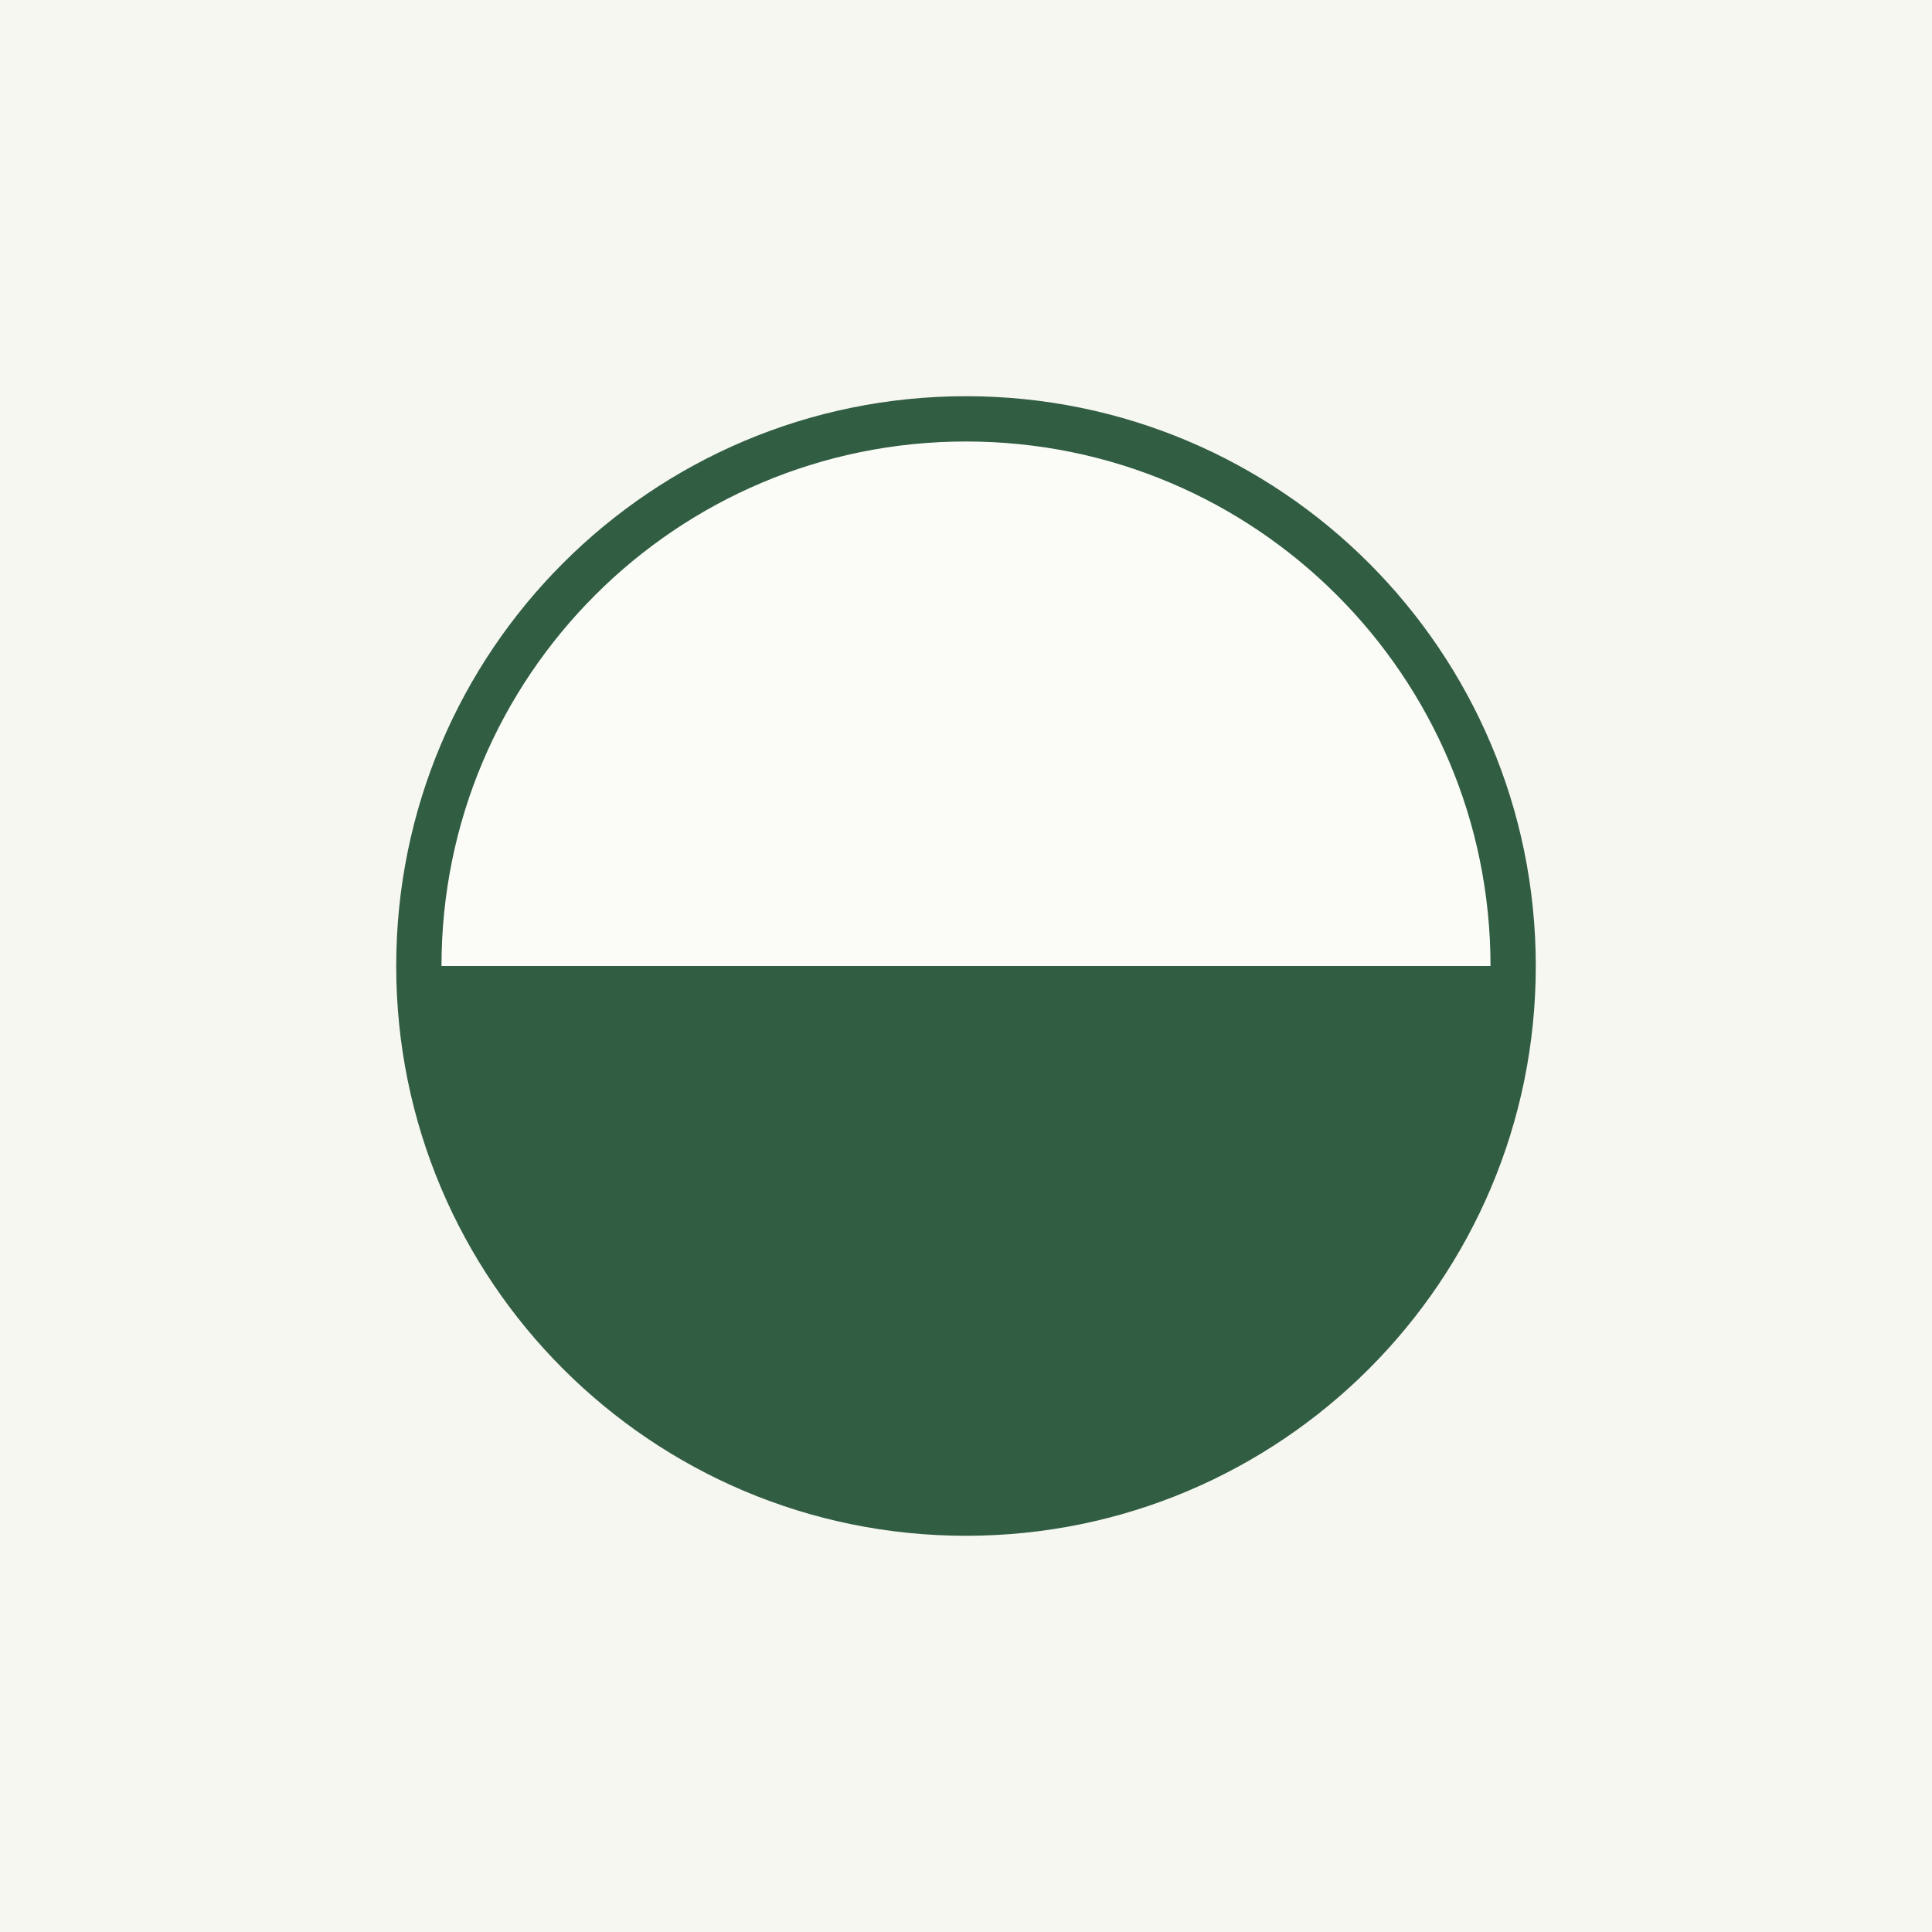
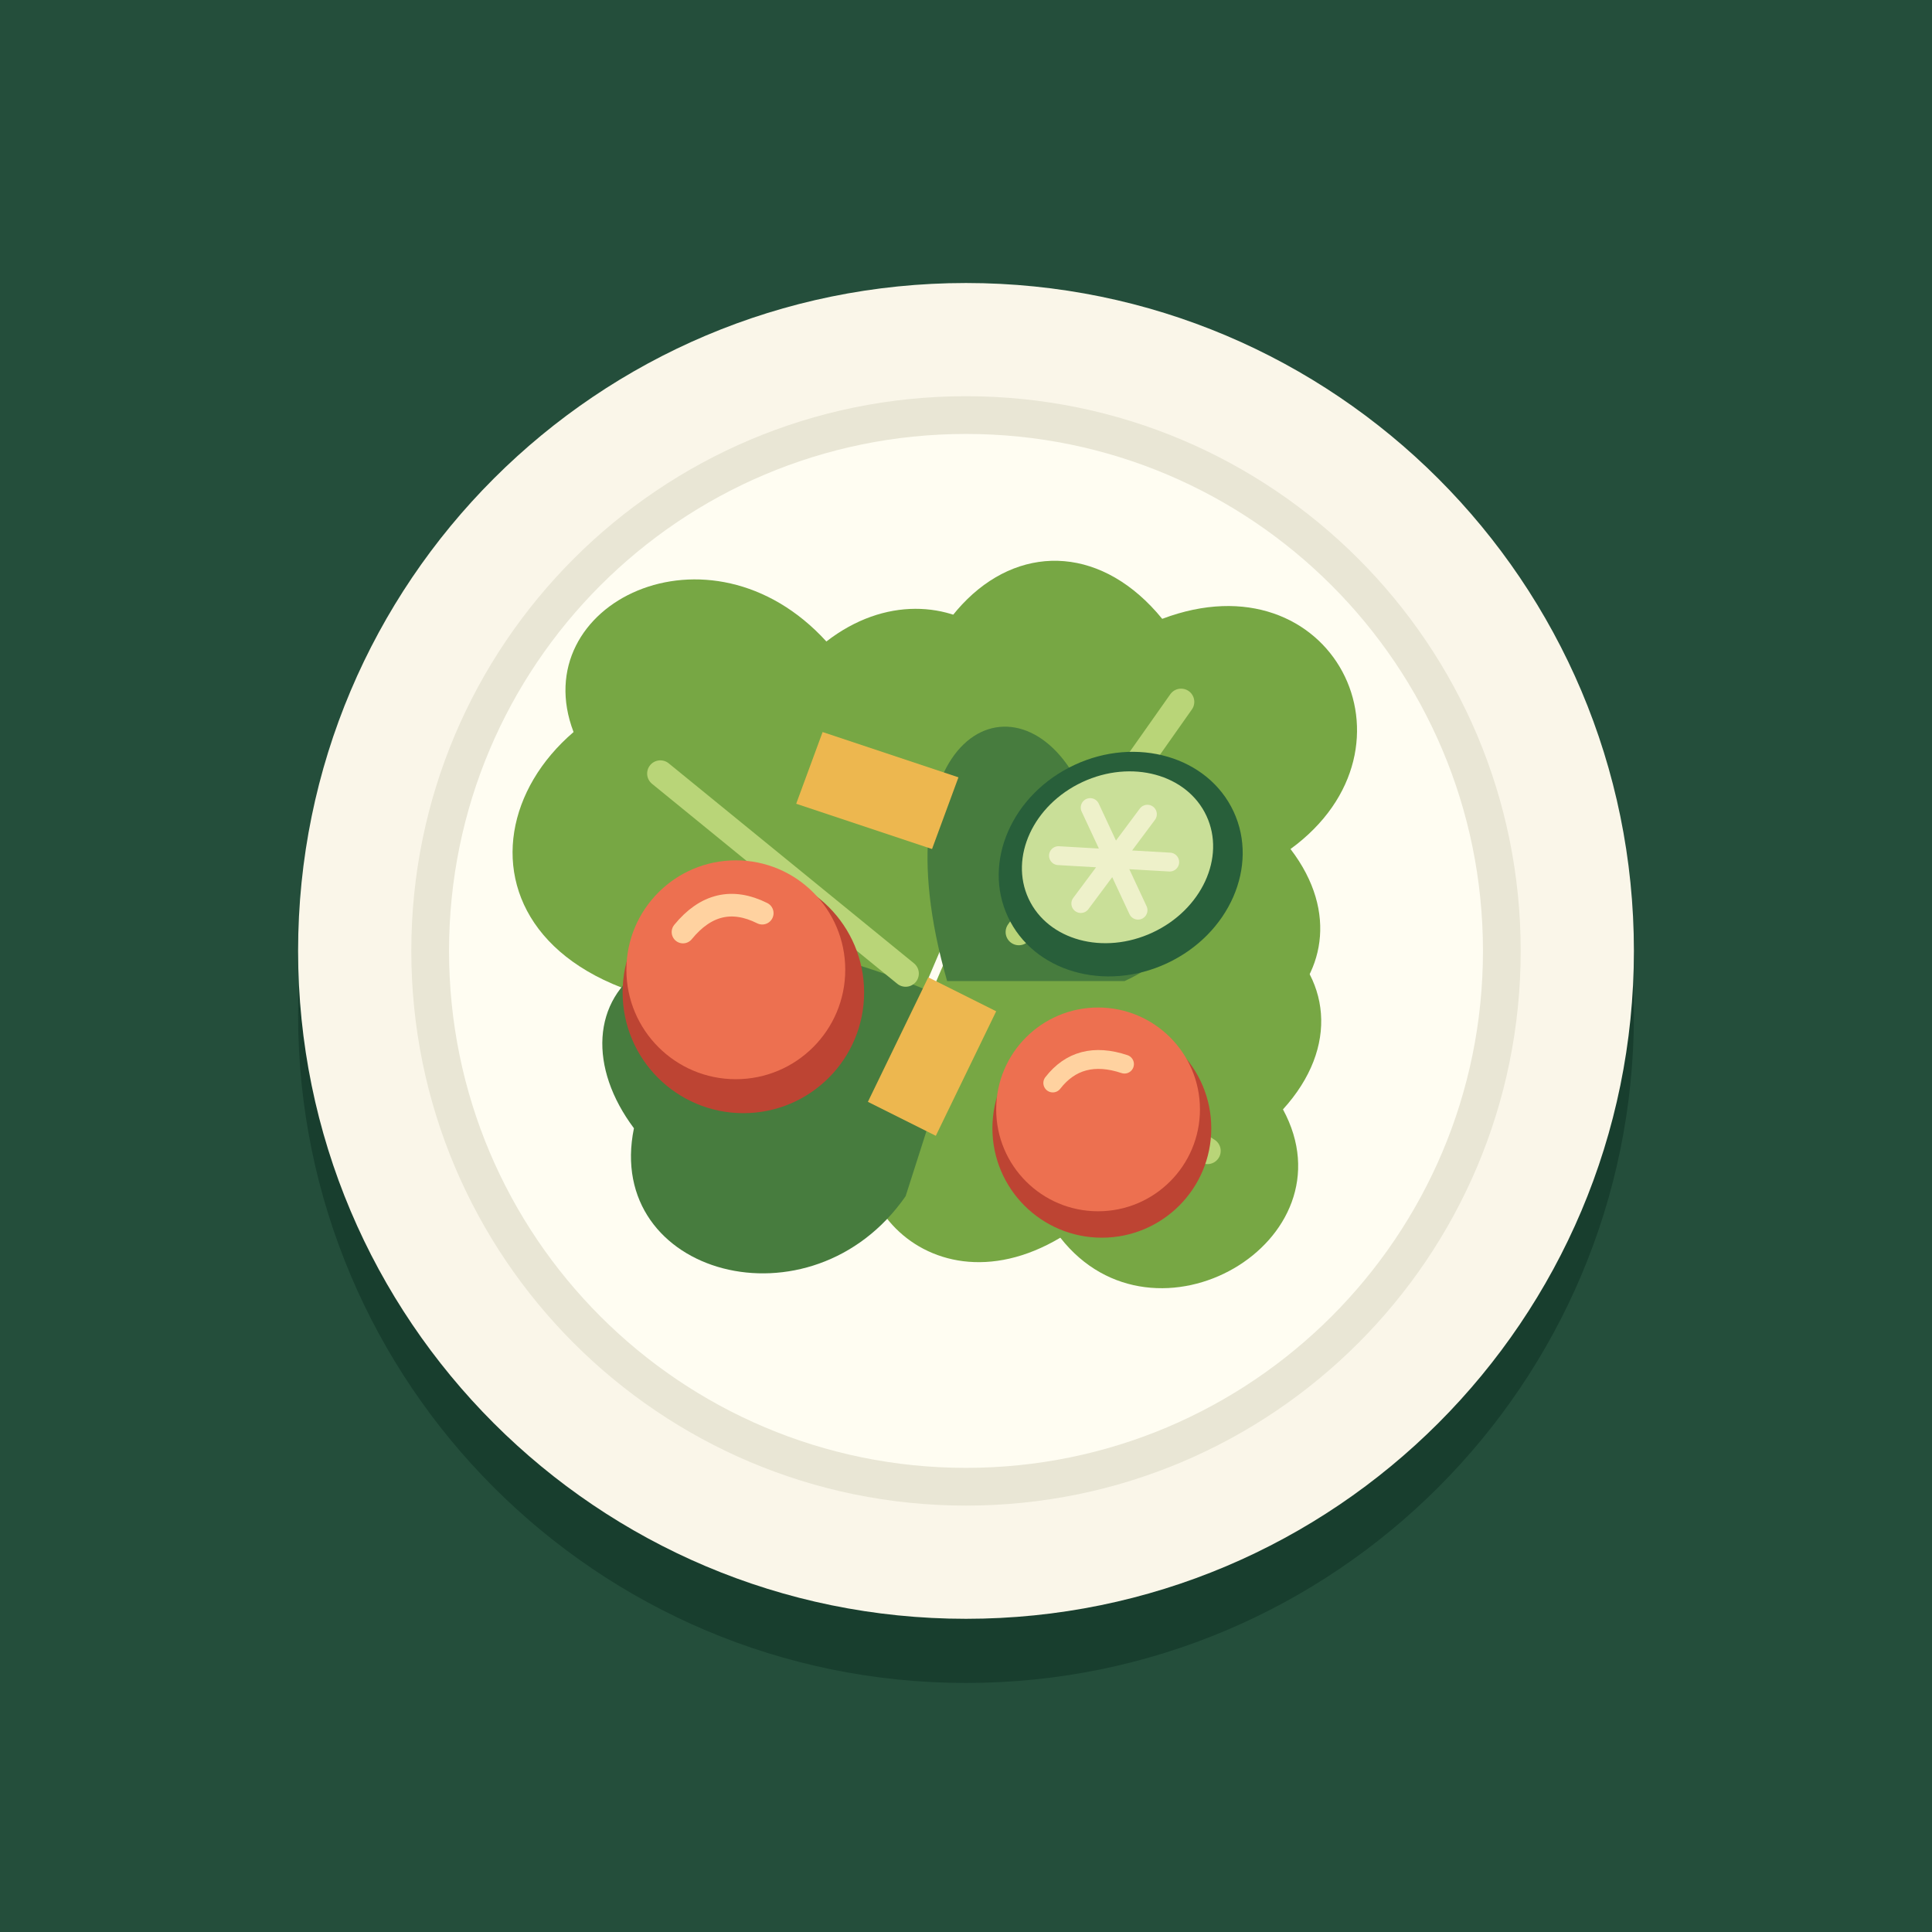
<svg xmlns="http://www.w3.org/2000/svg" viewBox="0 0 512 512">
-   <rect width="512" height="512" fill="#f7f7f2" />
-   <circle cx="256" cy="256" r="145" fill="#fbfcf7" stroke="#315d43" stroke-width="12" />
-   <path d="M111 256a145 145 0 0 0 290 0Z" fill="#315d43" />
+   <rect width="512" height="512" fill="#244e3b" />
+   <circle cx="256" cy="269" r="177" fill="#183e2e" />
+   <circle cx="256" cy="252" r="177" fill="#faf6e9" />
+   <circle cx="256" cy="252" r="147" fill="#e9e6d5" />
+   <circle cx="256" cy="252" r="137" fill="#fffdf2" />
+   <g fill="#77a744">
+     <path d="M244 264C135 284 117 224 152 194C139 160 188 136 219 170C250 146 288 176 267 210Z" />
+     <path d="M240 248C224 160 277 126 308 164C353 147 379 198 342 225C368 259 324 293 292 267Z" />
+     <path d="M255 244C331 218 370 261 340 294C359 329 306 360 281 328C244 350 214 311 237 286Z" />
+   </g>
+   <g fill="#477c3e">
+     <path d="M256 267C171 227 144 267 168 299C160 338 215 353 240 317Z" />
+     <path d="M251 260C232 194 270 176 286 208C321 205 331 245 298 260Z" />
+   </g>
+   <g stroke="#b9d578" stroke-width="7" stroke-linecap="round">
+     <path d="M175 205L240 258" />
+     <path d="M313 186L270 247" />
+     <path d="M320 305L277 278" />
+   </g>
+   <g>
+     <circle cx="197" cy="263" r="32" fill="#bd4433" />
+     <circle cx="195" cy="257" r="29" fill="#ed7050" />
+     <path d="M181 247Q190 236 202 242" fill="none" stroke="#ffd2a0" stroke-width="6" stroke-linecap="round" />
+     <circle cx="292" cy="299" r="29" fill="#bd4433" />
+     <circle cx="291" cy="294" r="27" fill="#ed7050" />
+     <path d="M279 287Q286 278 298 282" fill="none" stroke="#ffd2a0" stroke-width="5" stroke-linecap="round" />
+   </g>
+   <g transform="rotate(-25 297 229)">
+     <ellipse cx="297" cy="229" rx="33" ry="29" fill="#285f3a" />
+     <ellipse cx="297" cy="227" rx="26" ry="22" fill="#c9df98" />
+     <path d="M296 212V242M283 220L309 234M283 234L309 220" stroke="#eef1ca" stroke-width="5" stroke-linecap="round" />
+   </g>
+   <g fill="#edb74f">
+     <path d="M218 194l36 12-7 19-36-12z" />
+     <path d="M230 292l16-33 18 9-16 33z" />
+   </g>
</svg>
